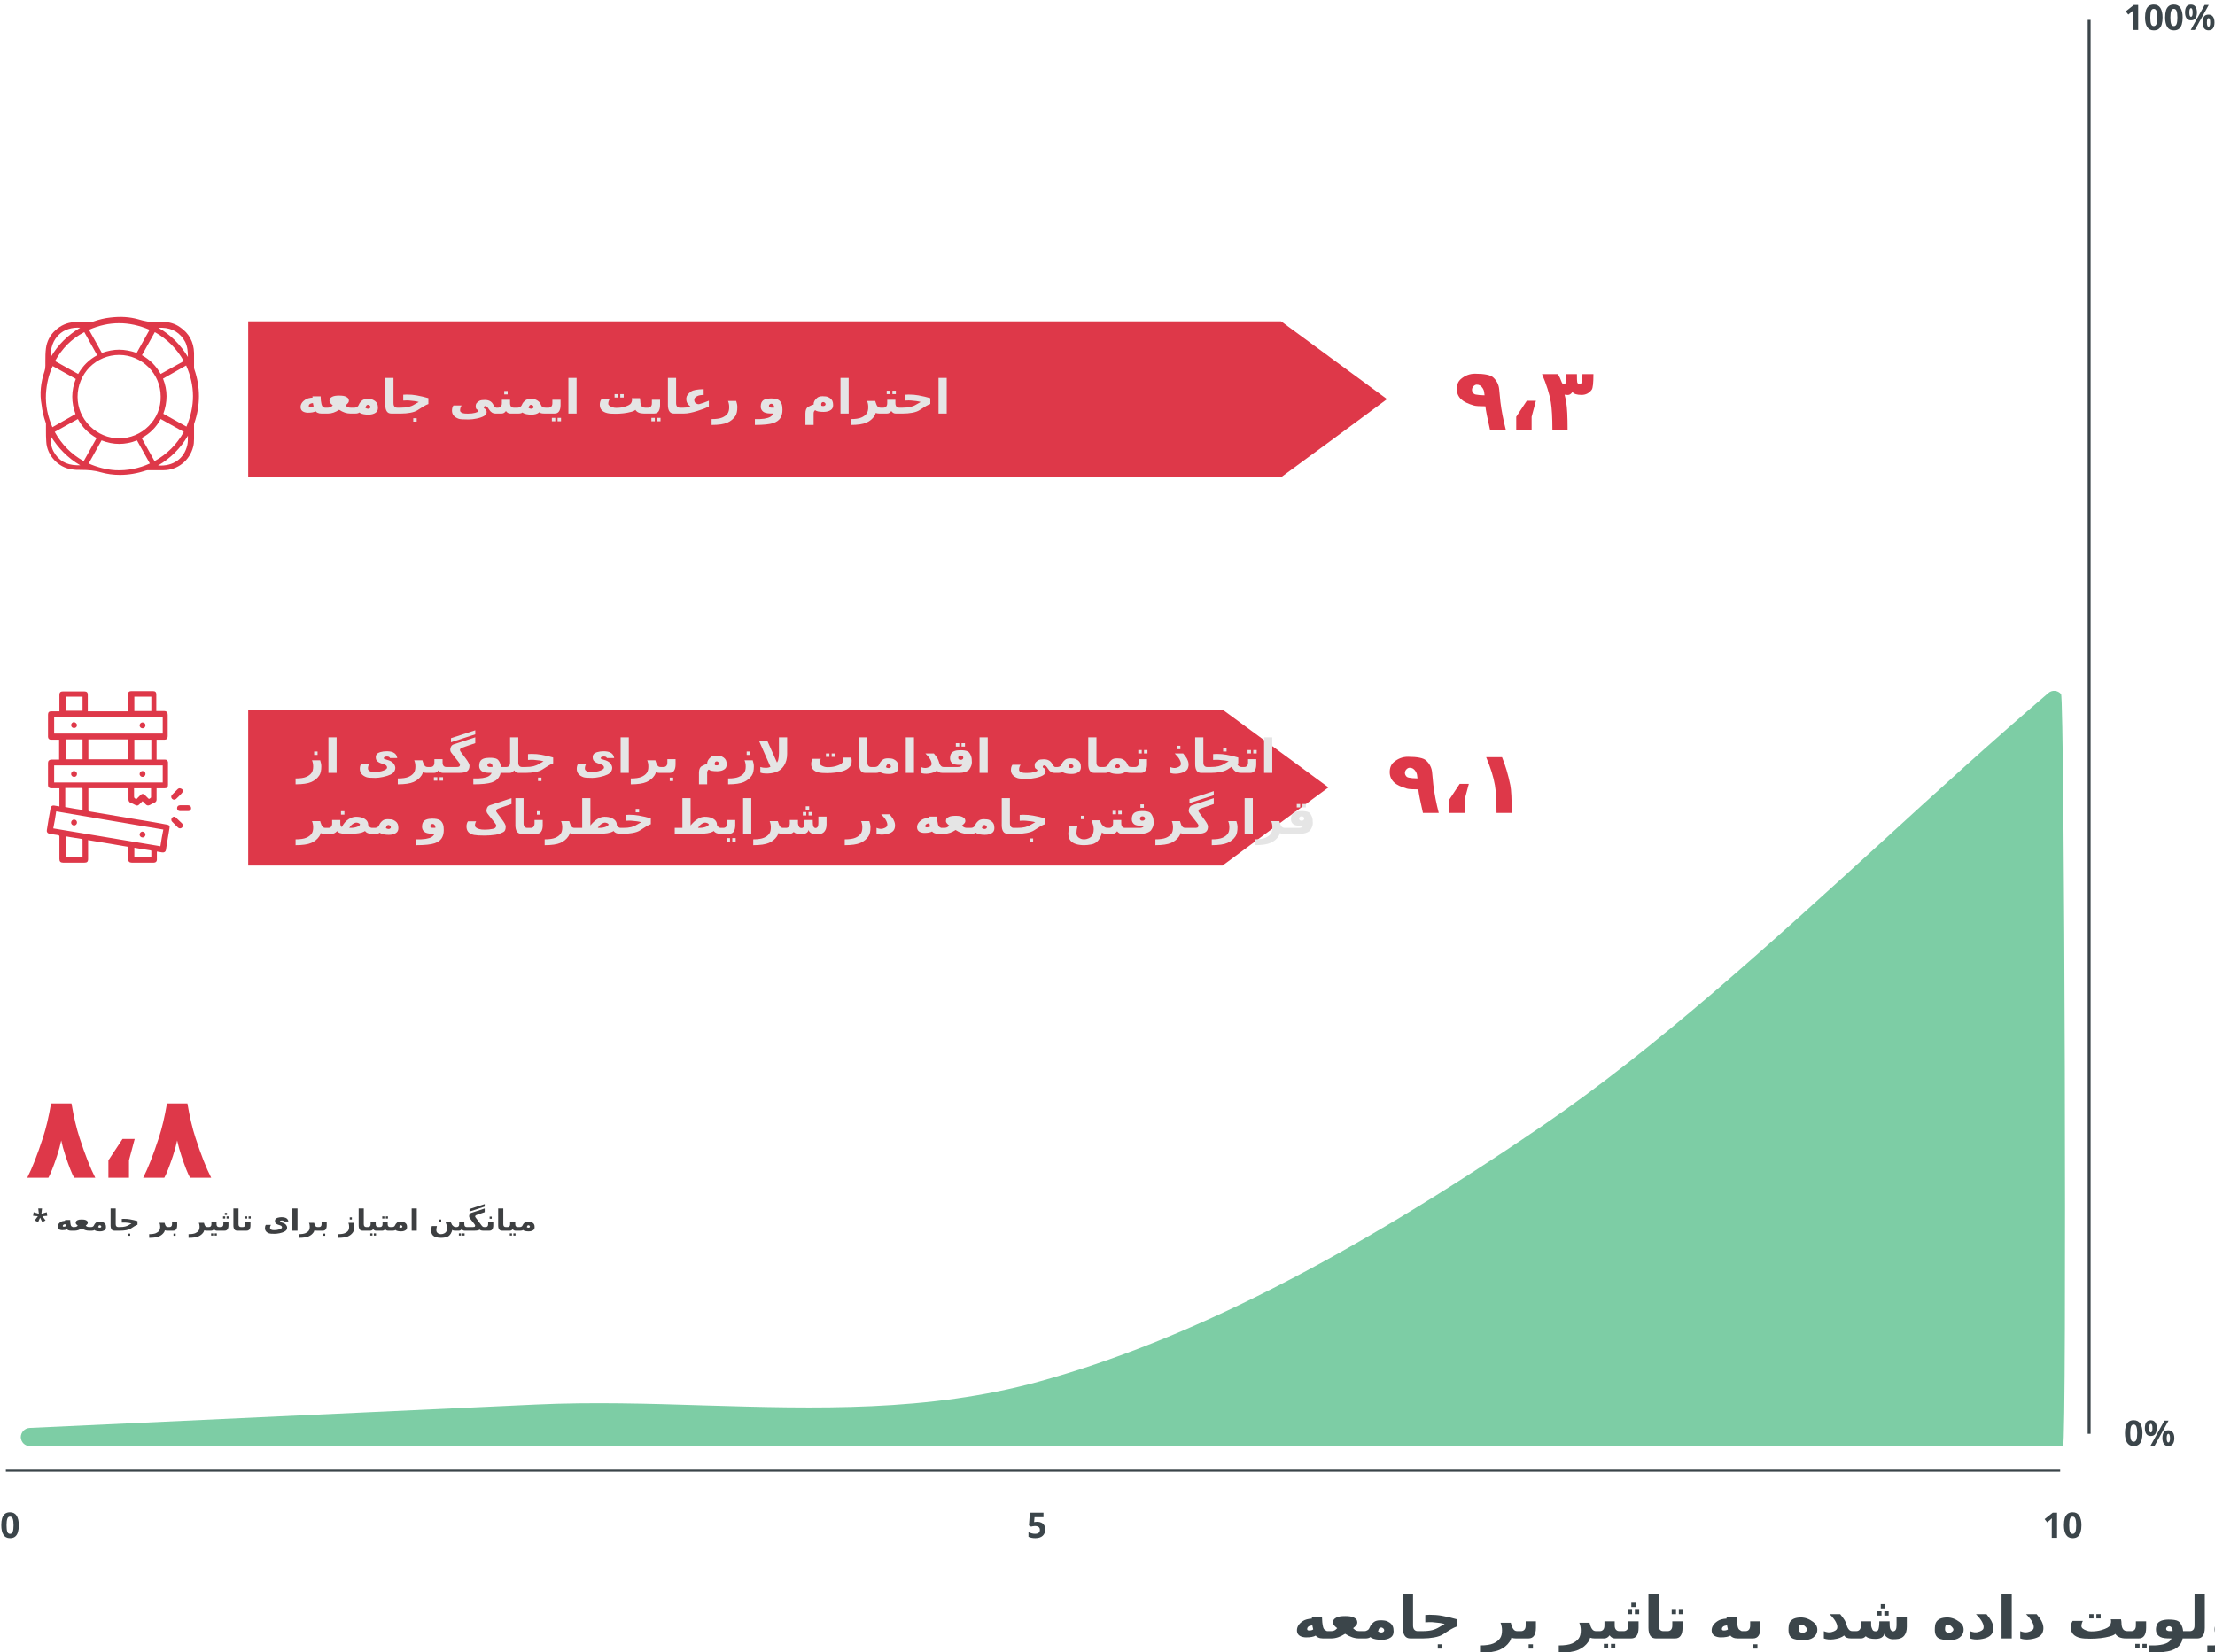
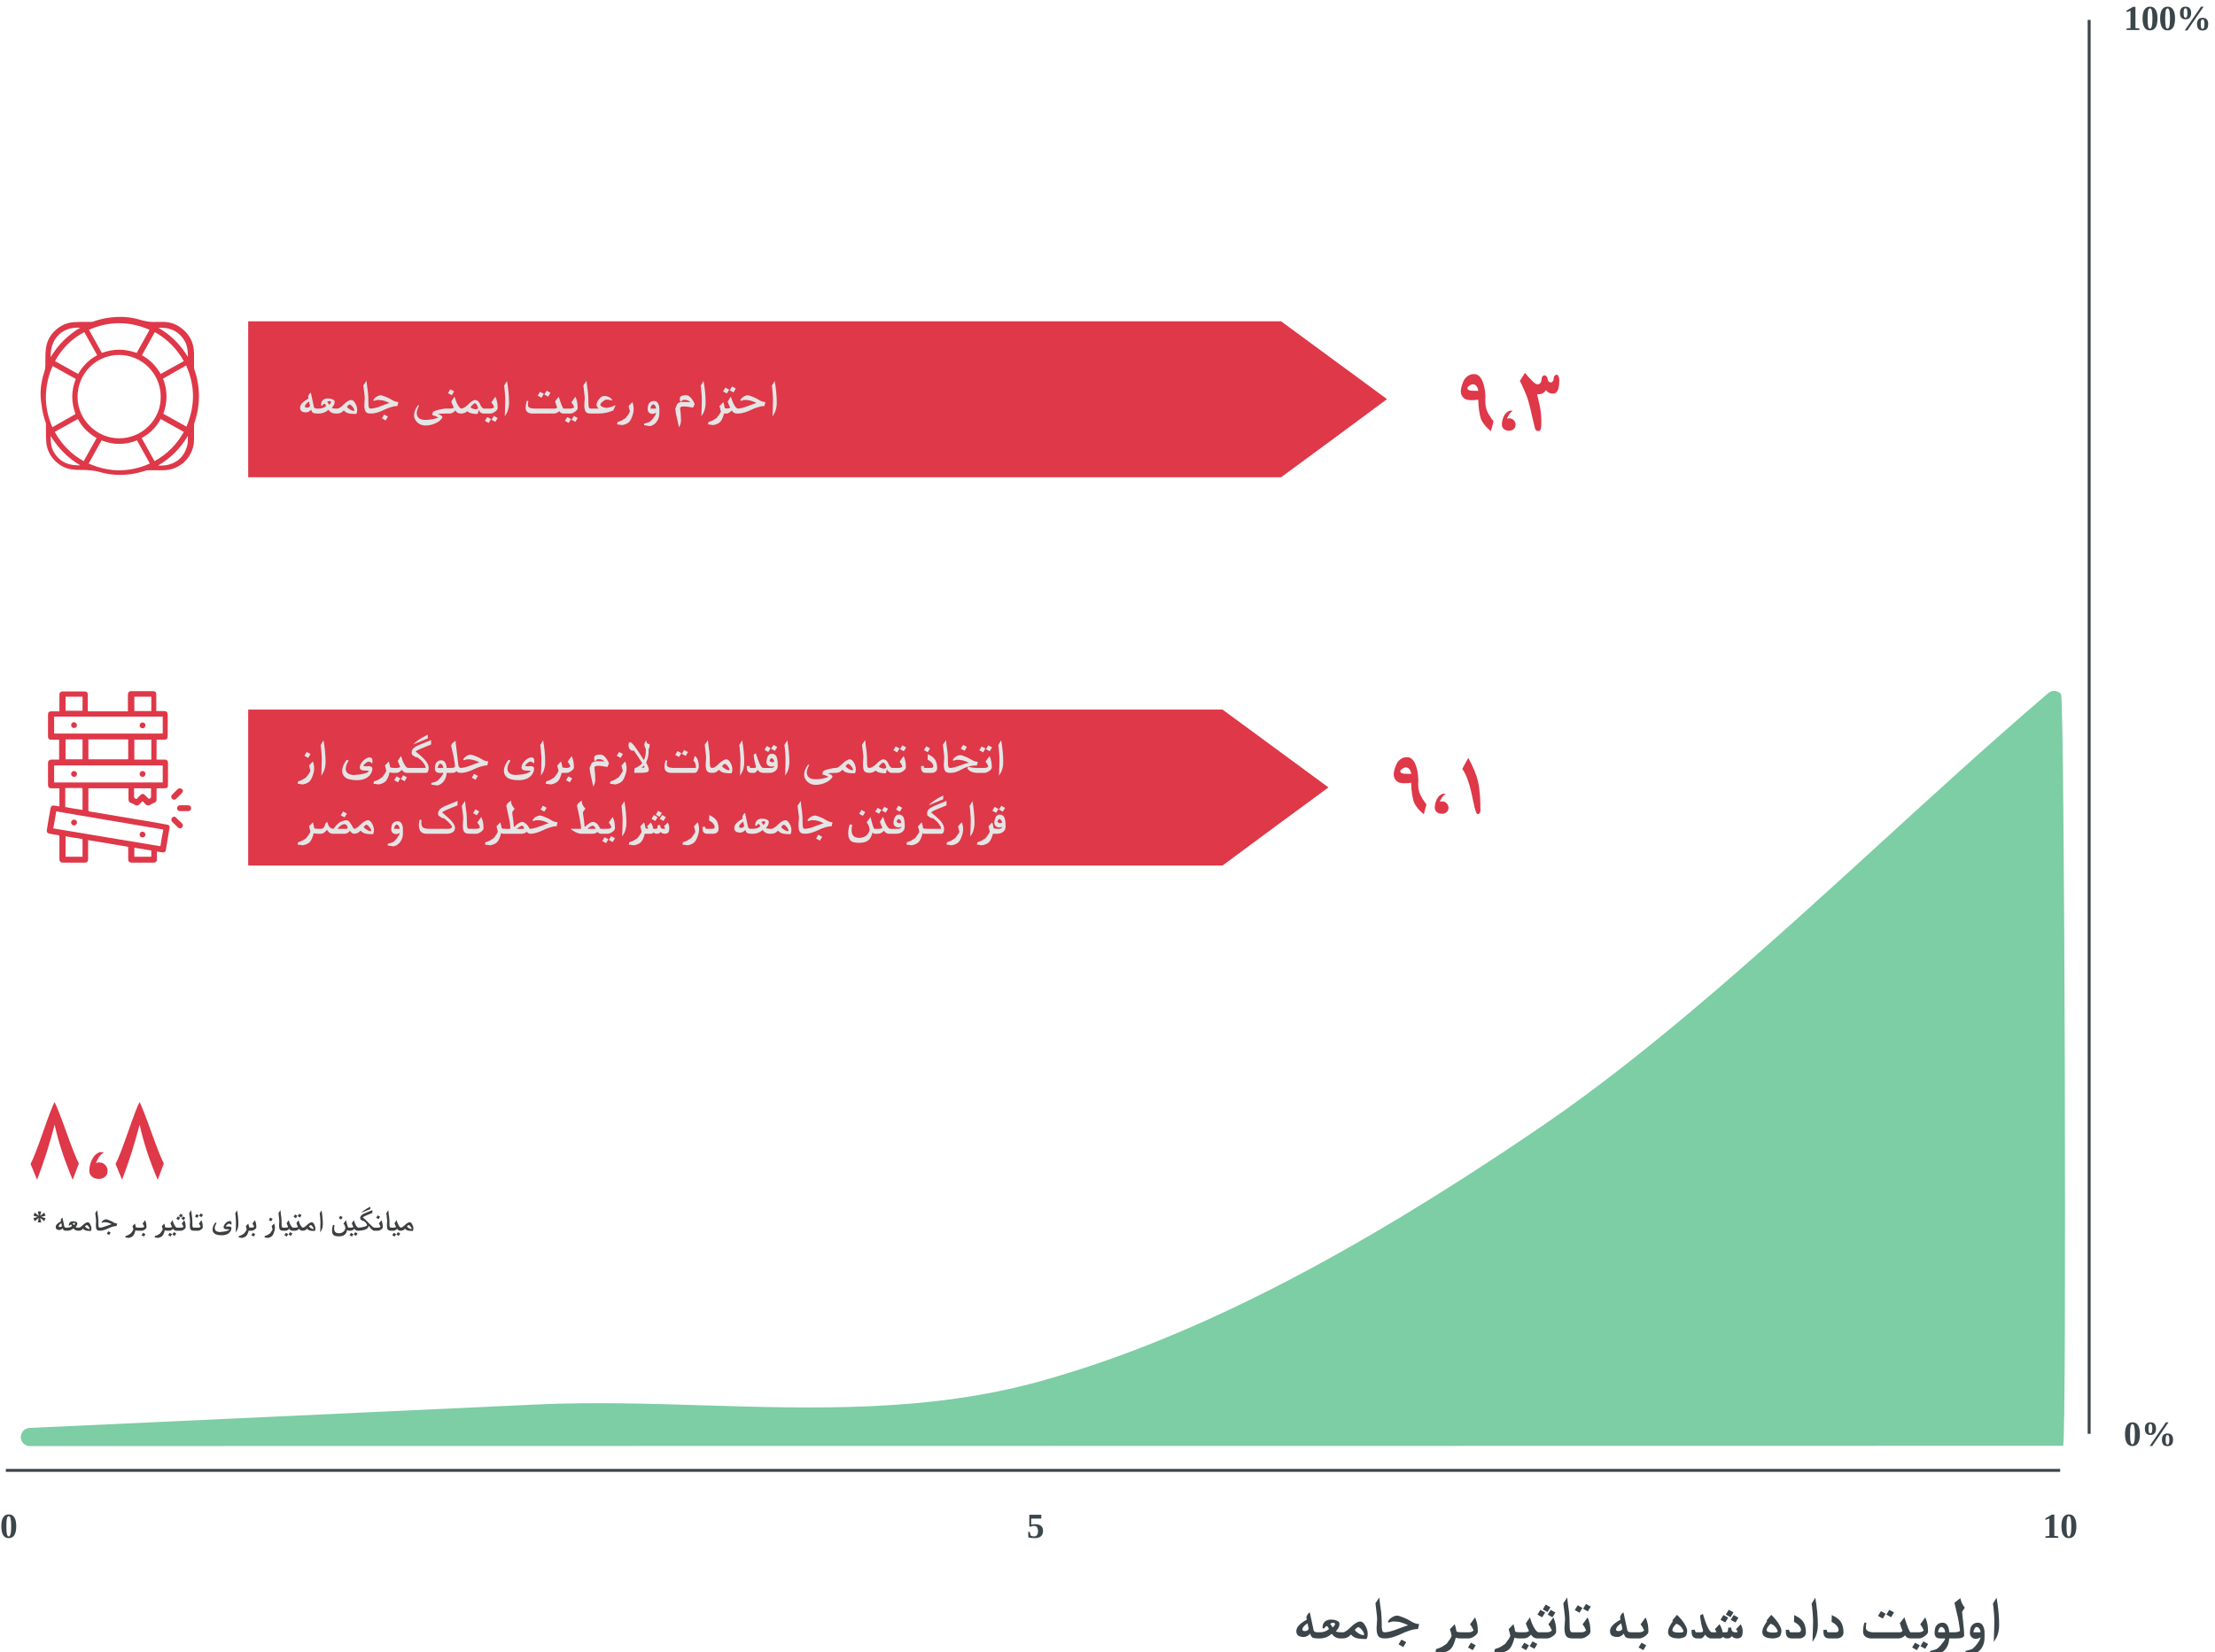
<svg xmlns="http://www.w3.org/2000/svg" version="1.1" id="SVG_T2G5" x="0px" y="0px" viewBox="0 0 756.8 564.5" data-viewBox="0 0 756.8 564.5" style="enable-background:new 0 0 756.8 564.5;" xml:space="preserve">
  <style type="text/css">
	#SVG_T2G5 .st0{fill:#3B454A;}
- 	#SVG_T2G5 .st1{font-family:'Raleway'; font-weight:600;}
+ 	#SVG_T2G5 .st1{ font-weight:600;}
	#SVG_T2G5 .st2{font-size:12px; }
	#SVG_T2G5 .st3{fill:none;stroke:#3B454A;}
- 	#SVG_T2G5 .st4{font-family:'Raleway'; font-weight:400;}
+ 	#SVG_T2G5 .st4{ font-weight:400;}
	#SVG_T2G5 .st5{fill:#DE3849;}
	#SVG_T2G5 .st6{font-size:30px;}
	#SVG_T2G5 .st8{font-size:20px;}
	#SVG_T2G5 .st9{fill:#E5E5E5;}
	#SVG_T2G5 .st10{font-size:16px;}
	#SVG_T2G5 .st11{font-size:40px;}
	#SVG_T2G5 .st12{fill:#3D3F41;}
	#SVG_T2G5 .st13{font-size:10px;}
	#SVG_T2G5 .st14{fill:#7DCDA5;}
</style>
  <g class="anim2">
    <line class="st3" x1="2" y1="502.5" x2="703.9" y2="502.5" />
  </g>
  <g class="anim3">
    <line class="st3" x1="713.8" y1="490" x2="713.8" y2="6.8" />
  </g>
  <g class="anim6-1">
    <polygon class="st5" points="455.8,123.1 437.7,109.8 84.8,109.8 84.8,163.1 437.7,163.1 455.8,149.8 473.9,136.4 " />
  </g>
  <g class="anim7-1">
    <polygon class="st5" points="435.8,255.8 417.7,242.5 84.8,242.5 84.8,295.8 417.7,295.8 435.8,282.4 453.9,269.1 " />
  </g>
  <g class="anim6">
    <path class="st5" d="M45.9,289.7v3.1h5.8c0-0.6,0-1.2,0-1.9c0-0.2-0.1-0.3-0.3-0.3c-1.3-0.2-2.5-0.4-3.8-0.6   C47.1,289.9,46.5,289.8,45.9,289.7 M45.8,269.4c0,0.9,0,1.8,0,2.7c0,0.5,0.1,0.7,0.6,0.9c0.2,0.1,0.3,0.1,0.4-0.1   c0.4-0.4,0.8-0.8,1.2-1.2c0.5-0.5,1-0.5,1.5,0c0.3,0.3,0.7,0.7,1,1c0.4,0.4,0.4,0.4,0.8,0.1c0.1-0.1,0.3-0.2,0.3-0.3   c0-1,0-2.1,0-3.1H45.8z M51.7,238.1h-5.8v4.9h5.8V238.1z M22.4,242.9h5.8v-4.8h-5.8V242.9z M22.4,285.8v7h5.8c0,0,0-0.1,0-0.1   c0-1.9,0-3.8,0-5.7c0-0.2-0.1-0.2-0.3-0.3c-1.3-0.2-2.5-0.4-3.8-0.6C23.6,286,23,285.9,22.4,285.8 M51.7,252.8h-5.8v6.8h5.8V252.8z   M22.4,259.5h5.8v-6.8h-5.8V259.5z M28.2,276.8c0-0.1,0-0.2,0-0.3c0-2.3,0-4.5,0-6.8c0-0.3-0.1-0.4-0.4-0.4c-1.7,0-3.4,0-5.1,0   c-0.1,0-0.2,0-0.4,0v6.5C24.3,276.2,26.3,276.5,28.2,276.8 M43.9,252.7H30.2v6.8h13.6V252.7z M18.2,283.1c12.2,2,24.4,4.1,36.6,6.1   c0.3-1.9,0.6-3.8,1-5.7c-12.2-2.1-24.4-4.1-36.6-6.2C18.9,279.3,18.6,281.2,18.2,283.1 M55.6,261.6H18.5v5.8h37.1V261.6z   M55.6,244.9H18.5v5.8h37.1V244.9z M30.2,269.4c0,0.1,0,0.2,0,0.3c0,2.4,0,4.8,0,7.2c0,0.3,0.1,0.3,0.3,0.4   c5.2,0.9,10.3,1.7,15.5,2.6c3.7,0.6,7.3,1.2,11,1.9c0.8,0.1,1.1,0.5,0.9,1.3c-0.3,2-0.7,4-1,6c-0.1,0.4-0.1,0.9-0.2,1.3   c-0.1,0.7-0.6,1-1.3,0.9c-0.6-0.1-1.1-0.2-1.8-0.3c0,0.6,0,1.1,0,1.7c0,0.4,0,0.7,0,1.1c0,0.6-0.4,1-1,1c-0.1,0-0.2,0-0.3,0   c-2.4,0-4.8,0-7.3,0c-0.8,0-1.2-0.4-1.2-1.2c0-1.3,0-2.6,0-3.8v-0.4c-4.6-0.8-9.1-1.5-13.7-2.3v0.4c0,2,0,4,0,6.1   c0,0.9-0.4,1.2-1.2,1.2c-2.4,0-4.9,0-7.4,0c-0.8,0-1.2-0.4-1.2-1.2c0-2.6,0-5.2,0-7.7c0-0.3-0.1-0.4-0.4-0.5c-1-0.1-2-0.3-3-0.5   c-0.7-0.1-1-0.6-0.9-1.2c0.4-2.5,0.8-5.1,1.3-7.6c0.1-0.6,0.6-0.9,1.2-0.8c0.6,0.1,1.2,0.2,1.8,0.3v-6.2c-0.1,0-0.2,0-0.3,0   c-0.8,0-1.6,0-2.5,0c-0.7,0-1.1-0.4-1.1-1.1c0-2.5,0-5.1,0-7.6c0-0.7,0.4-1,1-1.1c0.8,0,1.7,0,2.5,0h0.3v-6.8c-0.5,0-0.9,0-1.3,0   c-0.5,0-1,0-1.5,0c-0.6,0-1-0.4-1-1c0-1.5,0-3,0-4.5c0-1,0-2.1,0-3.1c0-0.8,0.4-1.1,1.1-1.1c0.9,0,1.8,0,2.8,0v-0.4   c0-1.7,0-3.5,0-5.2c0-0.9,0.4-1.2,1.2-1.2c2.4,0,4.9,0,7.3,0c0.9,0,1.2,0.4,1.2,1.2c0,1.7,0,3.5,0,5.2c0,0.1,0,0.3,0,0.4h13.7v-0.4   c0-1.8,0-3.5,0-5.3c0-0.8,0.4-1.2,1.1-1.2c2.5,0,5,0,7.5,0c0.8,0,1.1,0.4,1.1,1.1c0,1.8,0,3.5,0,5.3v0.4c0.1,0,0.2,0,0.3,0   c0.8,0,1.5,0,2.3,0c1,0,1.3,0.5,1.3,1.3c0,2,0,4,0,6c0,0.4,0,0.9,0,1.3c0,0.8-0.4,1.2-1.1,1.2c-0.9,0-1.8,0-2.7,0v6.8   c0.7,0,1.4,0,2.2,0c0.2,0,0.5,0,0.7,0c0.6,0,0.9,0.3,1,0.9c0,0.1,0,0.2,0,0.4c0,2.4,0,4.9,0,7.3c0,0.9-0.3,1.2-1.2,1.2   c-0.9,0-1.8,0-2.7,0c0,0.1,0,0.3,0,0.4c0,1.1,0,2.2,0,3.4c0,0.5-0.2,0.9-0.7,1.1c-0.5,0.2-1.1,0.5-1.6,0.8c-0.6,0.3-1,0.2-1.4-0.2   c-0.4-0.4-0.7-0.7-1.1-1.1c-0.4,0.4-0.8,0.8-1.1,1.1c-0.5,0.5-0.8,0.5-1.4,0.2c-0.6-0.3-1.1-0.6-1.7-0.8c-0.4-0.2-0.6-0.6-0.6-1.1   c0-1.1,0-2.3,0-3.4c0-0.1,0-0.2,0-0.4H30.2z" />
    <path class="st5" d="M62.9,277.2c-0.5,0-0.9,0-1.4,0c-0.6,0-1-0.4-1-1c0-0.6,0.4-1,1-1c0.9,0,1.9,0,2.8,0c0.6,0,1,0.4,1,1   c0,0.6-0.4,1-1,1c0,0,0,0,0,0H62.9z" />
    <path class="st5" d="M62.5,270.4c-0.1,0.2-0.2,0.5-0.4,0.7c-0.6,0.7-1.3,1.3-1.9,1.9c-0.4,0.4-1,0.4-1.4,0c-0.4-0.4-0.4-1,0-1.4   c0.6-0.6,1.3-1.3,1.9-1.9c0.3-0.3,0.7-0.4,1.1-0.2C62.2,269.6,62.5,269.9,62.5,270.4" />
    <path class="st5" d="M59.6,279.1c0.2,0.1,0.5,0.2,0.6,0.4c0.7,0.6,1.3,1.3,2,1.9c0.4,0.4,0.4,1,0,1.4c-0.4,0.4-1,0.4-1.4,0   c-0.7-0.7-1.3-1.3-2-2c-0.3-0.3-0.3-0.7-0.2-1C58.8,279.3,59.1,279.1,59.6,279.1" />
    <path class="st5" d="M49.7,247.9c0,0.5-0.4,1-1,1c-0.5,0-1-0.4-1-1c0-0.5,0.4-1,1-1C49.3,246.9,49.7,247.3,49.7,247.9" />
    <path class="st5" d="M26.3,247.8c0,0.6-0.4,1-1,1s-1-0.4-1-1c0-0.5,0.4-1,1-1C25.8,246.9,26.3,247.3,26.3,247.8" />
    <path class="st5" d="M49.7,264.5c0,0.5-0.4,1-1,1c-0.5,0-1-0.4-1-1c0-0.5,0.4-1,1-1C49.3,263.5,49.7,263.9,49.7,264.5" />
    <path class="st5" d="M26.3,264.5c0,0.6-0.4,1-1,1c-0.5,0-1-0.4-1-1c0-0.5,0.4-1,1-1C25.8,263.5,26.3,263.9,26.3,264.5" />
    <path class="st5" d="M49.7,285.2c0,0.5-0.4,1-1,1c-0.5,0-1-0.4-1-1c0-0.5,0.4-1,1-1C49.3,284.3,49.7,284.7,49.7,285.2" />
    <path class="st5" d="M26.3,281.1c0,0.5-0.4,1-1,1c-0.5,0-1-0.4-1-1c0-0.5,0.4-1,1-1C25.9,280.1,26.3,280.5,26.3,281.1" />
  </g>
  <g class="anim7">
    <path class="st5" d="M18.3,154.3c1.7,3.1,4.3,4.6,7.9,4.7c0.4,0,0.8,0,1.2,0c-2.1-1.2-4-2.7-5.7-4.4c-1.6-1.6-3.1-3.5-4.4-5.6   C17.3,150.9,17.4,152.7,18.3,154.3 M54,159.1c5.2,0.3,8.9-2.3,10-7c0.2-0.9,0.2-1.8,0.2-2.7c0-0.2,0-0.3,0-0.5   C61.7,153.2,58.3,156.6,54,159.1 M17.3,122.1c2.5-4.3,5.9-7.6,10.1-10.1c-2.8-0.2-5.5,0.6-7.3,2.4C18.2,116.2,17.2,118.9,17.3,122.1   M25.8,141.5c-1.5-4-1.5-8,0.1-12l-7.9-4.4c-1.4,3-2.1,6.2-2.3,9.5c-0.2,3.9,0.6,7.7,2.2,11.4L25.8,141.5z M26.6,143.2l-7.9,4.4   c2.4,4.3,5.6,7.6,9.9,10l4.4-7.9C30.2,148.1,28.1,146,26.6,143.2 M18.8,123.4l7.9,4.4c1.6-2.8,3.7-4.9,6.5-6.4l-4.4-7.9   C24.4,115.8,21.2,119.1,18.8,123.4 M26.5,135.6c0,3.8,1.5,7.3,4.2,10c2.7,2.7,6.3,4.2,10,4.2h0c3.8,0,7.4-1.5,10.1-4.2   c2.7-2.7,4.2-6.3,4.1-10.1c0-7.8-6.4-14.2-14.2-14.2c0,0,0,0,0,0c-3.8,0-7.4,1.5-10.1,4.2C28,128.2,26.5,131.8,26.5,135.6   M34.8,120.6c2-0.7,4-1.1,5.9-1.1s4,0.4,6,1.1l4.4-7.9c-7-3-13.8-3-20.7,0L34.8,120.6z M62.8,147.6l-7.9-4.4c-1.5,2.8-3.7,5-6.5,6.5   l4.4,7.9C57.1,155.2,60.4,151.9,62.8,147.6 M55.7,129.4c0.8,2,1.2,4,1.2,6c0,2.1-0.4,4.1-1.1,6l7.9,4.4c3-7.1,3-13.9-0.1-20.9   L55.7,129.4z M54.9,127.8l7.9-4.4c-2.4-4.2-5.6-7.5-9.9-9.9l-4.4,7.9C51.2,122.9,53.3,125,54.9,127.8 M46.8,150.5   c-4,1.6-8.1,1.6-12.1,0l-4.4,7.9c2.9,1.3,6,2.1,9.1,2.3c4.1,0.2,8.1-0.6,11.8-2.3L46.8,150.5z M63.3,116.9c-1.7-3.2-4.4-4.8-8-4.9   c-0.2,0-0.5,0-0.7,0c-0.2,0-0.3,0-0.5,0c4.2,2.4,7.6,5.8,10.1,10C64.2,120.3,64.1,118.6,63.3,116.9 M15.2,126.9   c0.2-0.6,0.3-1.2,0.3-1.9c0-0.5,0-1,0-1.5c0-1.5,0-3,0.2-4.5c0.3-2.3,1.4-4.5,3.2-6.1c1.8-1.7,4.1-2.7,6.4-2.8   c1.3-0.1,2.7-0.1,4-0.1c0.6,0,1.3,0,2,0c0.2,0,0.3,0,0.5-0.1c2-0.7,4-1.2,6-1.4c3.5-0.4,6.5-0.2,9.4,0.6c2,0.6,4.1,1.1,6.4,0.9l0,0   h2h0c2.2,0,4.2,0.6,5.9,1.8c3.1,2.1,4.7,5.1,4.8,8.8c0,0.9,0,1.9,0,2.8c0,0.7,0,1.4,0,2.1c0,0.2,0,0.5,0.1,0.7   c2.1,6.1,2.1,12.3,0,18.4c-0.1,0.2-0.1,0.4-0.1,0.6c0,0.6,0,1.1,0,1.7c0,1,0,2.1,0,3.1c0,1.1-0.1,2-0.3,2.7c-1.2,4.7-5.3,8-10.2,8   c-0.9,0-1.9,0-2.8,0c-0.8,0-1.5,0-2.3,0c-0.3,0-0.5,0-0.8,0.1c-3,1-6,1.5-8.9,1.5c-2.3,0-4.5-0.3-6.6-0.9c-2-0.6-4.2-0.8-6.7-0.8   c-1.2,0-2.2,0-3.2-0.2c-4.6-0.6-8.5-4.8-8.7-9.5c-0.1-1.3-0.1-2.6-0.1-3.9c0-0.7,0-1.3,0-2c0-0.3,0-0.5-0.1-0.6   c-0.7-2-1.2-4.1-1.4-6.1C13.5,134.6,13.9,130.7,15.2,126.9" />
  </g>
  <g class="anim5">
    <path class="st14" d="M704.9,494.1c1.3-1.1,0.5-255.6-0.7-256.9c-1.1-1.3-3.1-1.5-4.4-0.3c-19.3,16.5-38.8,34.3-57.7,51.6   c-37.7,34.4-76.7,70-114.9,96.1c-67.1,45.8-121.8,73.6-172,87.5c-38,10.5-76.8,9.3-114.3,8.2c-18.9-0.6-38.5-1.2-57.9-0.3l-172.9,8   c-1.7,0.1-3,1.5-3,3.2c0.1,1.7,1.4,3,3.1,3c0,0,0.1,0,0.1,0L704.9,494.1z" />
  </g>
  <g class="anim6-2">
    <text transform="matrix(1 0 0 1 101.6582 141.3232)">
      <tspan x="0" y="0" class="st9 st1 st10">احترام و رعایت ایمنی جامعه</tspan>
    </text>
    <text transform="matrix(1 0 0 1 496.7988 146.8979)">
      <tspan x="0" y="0" class="st5 st1 st6">۹،۳</tspan>
    </text>
  </g>
  <g class="anim7-2">
    <text transform="matrix(1 0 0 1 101.6582 264.1309)">
      <tspan x="0" y="0" class="st9 st1 st10 st7">اتخاذ تمامی اقدامات لازم برای جلوگیری از</tspan>
    </text>
    <text transform="matrix(1 0 0 1 101.6582 264.1309)">
      <tspan x="0" y="1.3em" class="st9 st1 st10 st7">قرارگرفتن جامعه در شرایط خطرناک و مضر </tspan>
    </text>
    <text transform="matrix(1 0 0 1 473.8789 277.8174)">
      <tspan x="0" y="0" class="st5 st1 st6">۹،۱</tspan>
    </text>
  </g>
  <g class="anim10">
    <text transform="matrix(1 0 0 1 8.7183 402.4893)" class="st5 st1 st11">۸،۸</text>
    <text transform="matrix(1 0 0 1 10.9932 420.5889)">
      <tspan x="0" y="0" class="st12 st1 st13">* میانگین امتیاز برای تاثیر بر جامعه</tspan>
    </text>
  </g>
  <g class="anim4">
    <text transform="matrix(1 0 0 1 0 525.5352)" class="st0 st1 st2">0</text>
    <text transform="matrix(1 0 0 1 350.8076 525.5352)" class="st0 st1 st2">5</text>
    <text transform="matrix(1 0 0 1 697.8838 525.5352)" class="st0 st1 st2">10</text>
    <text transform="matrix(1 0 0 1 725.5996 494.0635)" class="st0 st1 st2">0%</text>
    <text transform="matrix(1 0 0 1 725.5996 10.2598)" class="st0 st1 st2">100%</text>
  </g>
  <g class="anim1">
    <text transform="matrix(1 0 0 1 441.8232 559.9307)">
      <tspan x="0" y="0" class="st0 st1 st8">اولویت داده شده به تاثیر بر جامعه</tspan>
    </text>
  </g>
</svg>
